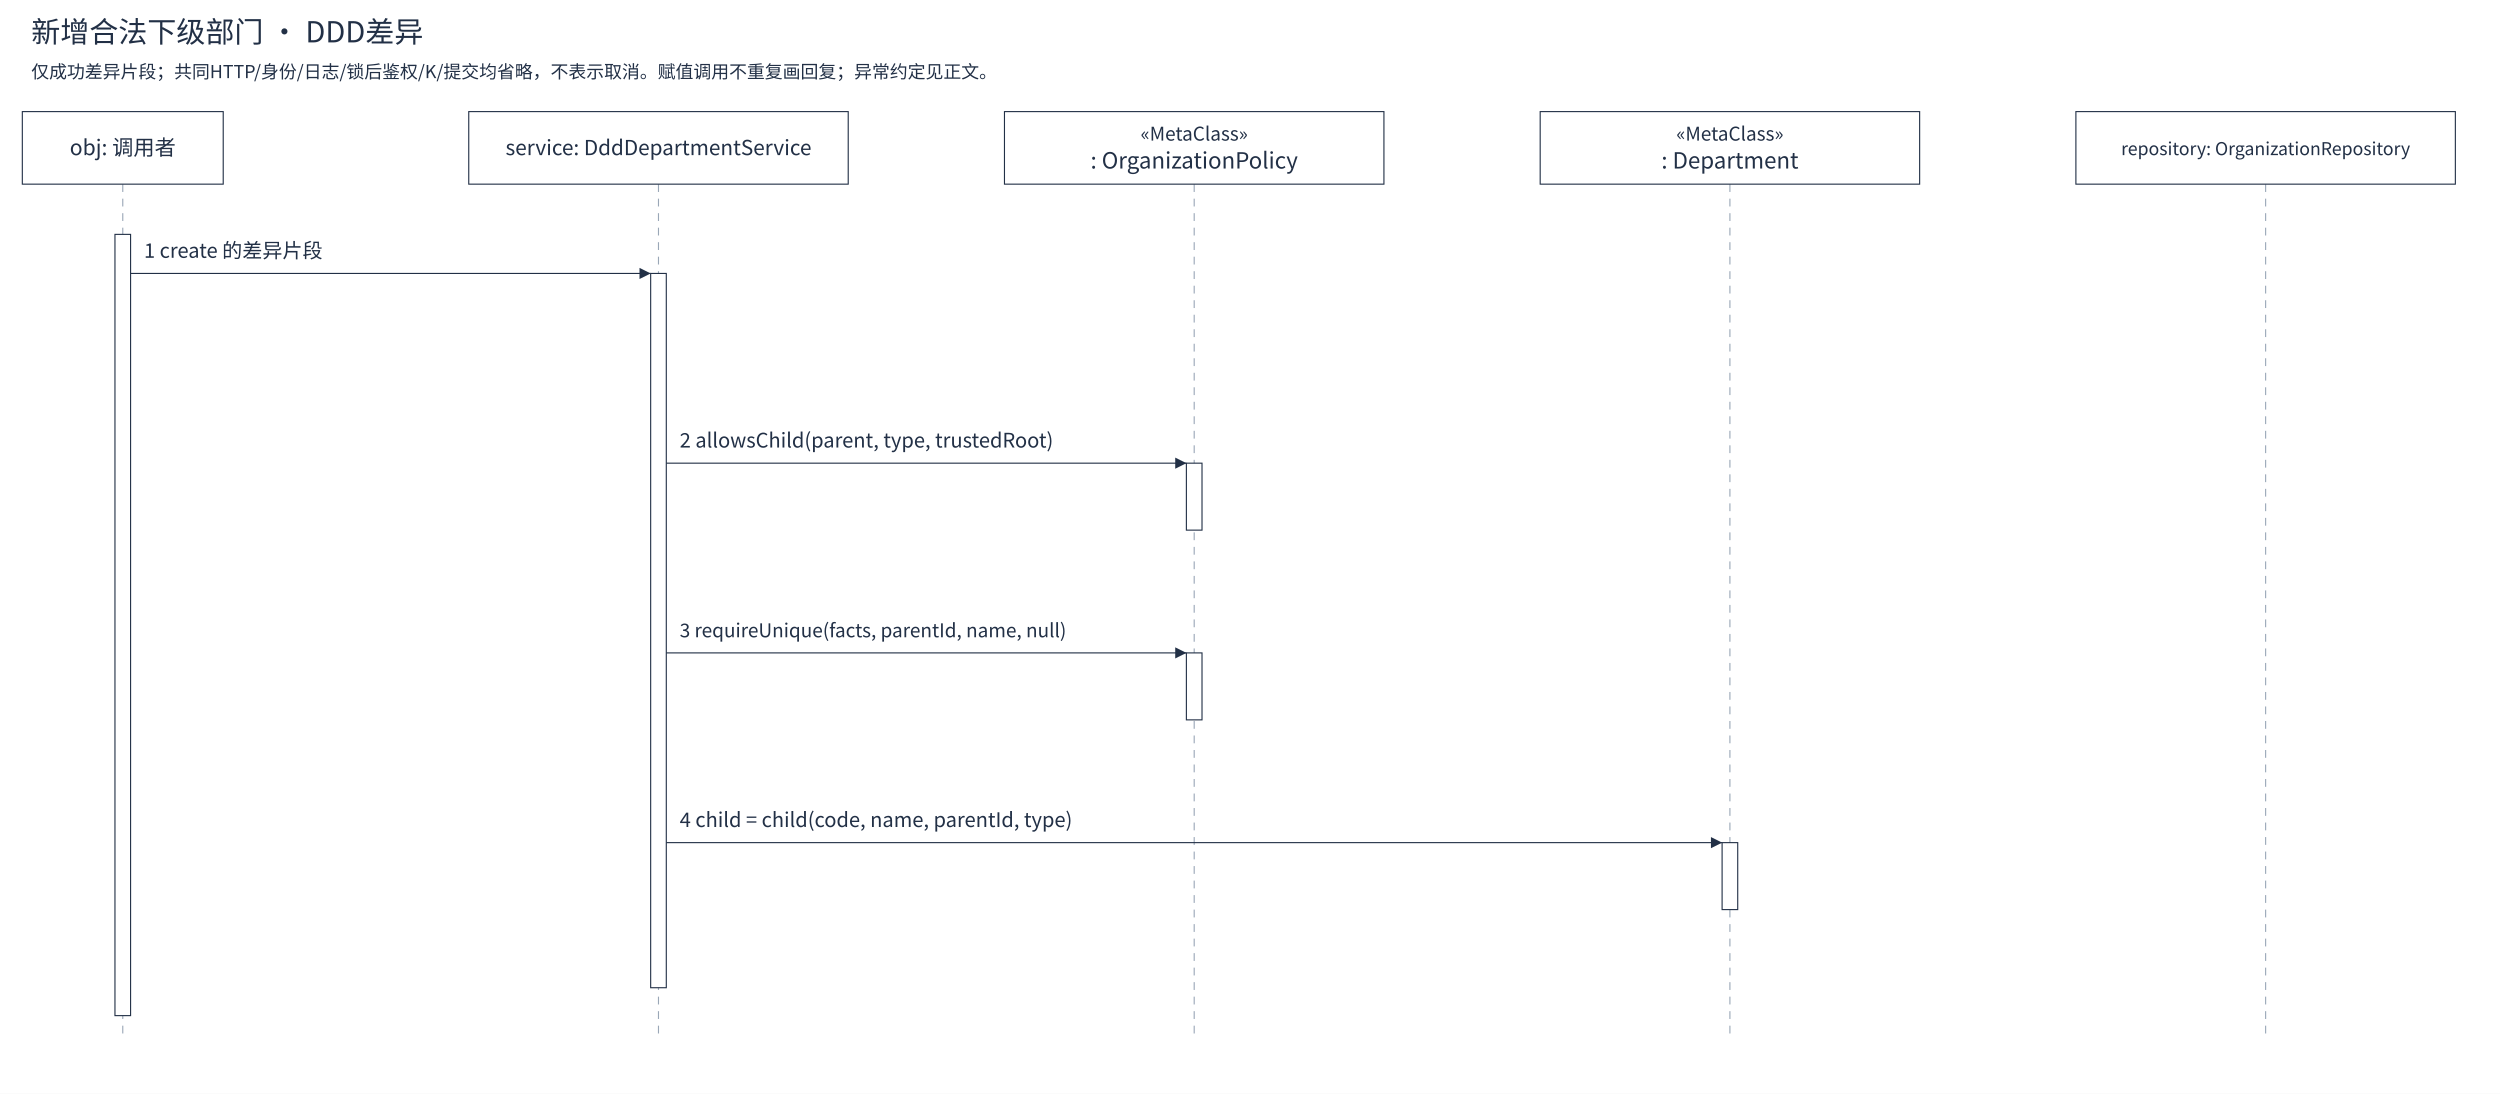
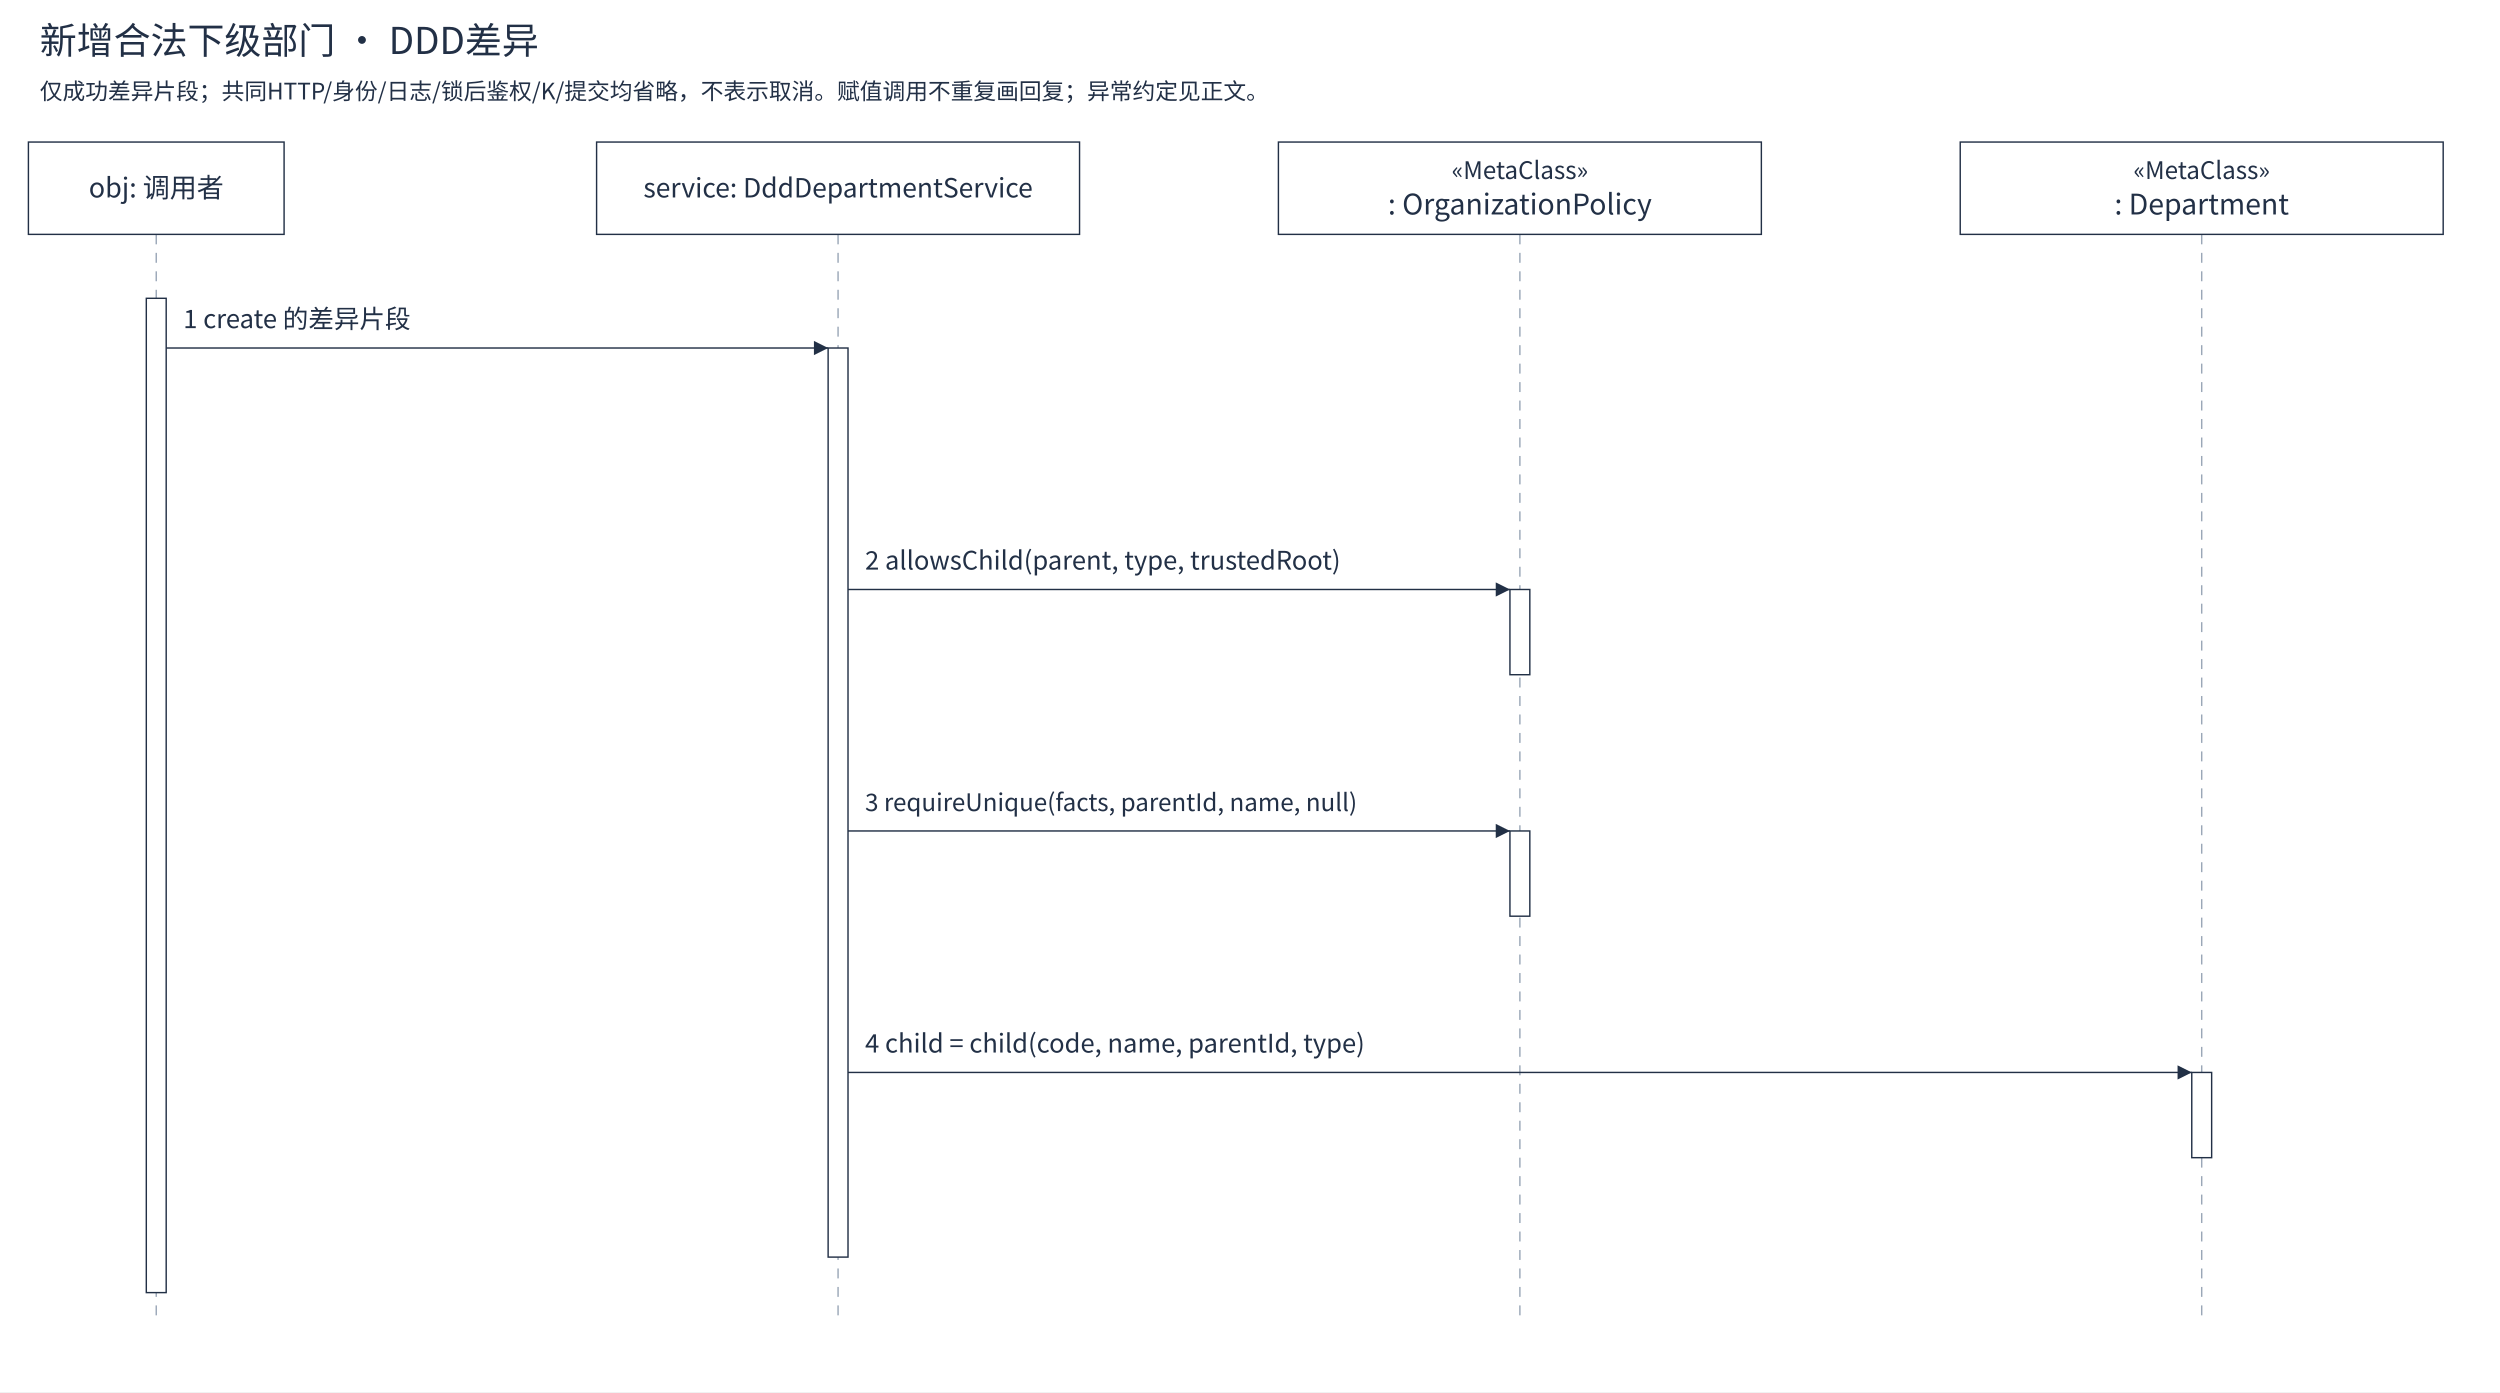
- <svg xmlns="http://www.w3.org/2000/svg" width="2240" height="980" viewBox="0 0 2240 980">
+ <svg xmlns="http://www.w3.org/2000/svg" width="1760" height="980" viewBox="0 0 1760 980">
  <defs>
    <marker id="open" markerWidth="12" markerHeight="12" refX="11" refY="6" orient="auto">
      <path d="M1,1 L11,6 L1,11" fill="none" stroke="#223046" stroke-width="1.5" />
    </marker>
    <marker id="triangle" markerWidth="14" markerHeight="14" refX="13" refY="7" orient="auto">
      <path d="M1,1 L13,7 L1,13 Z" fill="white" stroke="#245a93" stroke-width="1.4" />
    </marker>
    <marker id="filled" markerWidth="12" markerHeight="12" refX="11" refY="6" orient="auto">
      <path d="M1,1 L11,6 L1,11 Z" fill="#223046" />
    </marker>
  </defs>
  <rect width="100%" height="100%" fill="white" />
  <g font-family="Microsoft YaHei,Noto Sans CJK SC,Arial,sans-serif">
    <text x="28" y="38" font-size="26" text-anchor="start" fill="#223046">新增合法下级部门 · DDD差异</text>
    <text x="28" y="70" font-size="16" text-anchor="start" fill="#223046">仅成功差异片段；共同HTTP/身份/日志/锁后鉴权/K/提交均省略，不表示取消。赋值调用不重复画回复；异常约定见正文。</text>
    <path d="M110,165V930" stroke="#9aa7b7" stroke-dasharray="7 6" />
    <rect x="20" y="100" width="180" height="65" fill="white" stroke="#223046" />
    <text x="110" y="139" font-size="19" text-anchor="middle" fill="#223046">obj: 调用者</text>
    <path d="M590,165V930" stroke="#9aa7b7" stroke-dasharray="7 6" />
    <rect x="420" y="100" width="340" height="65" fill="white" stroke="#223046" />
    <text x="590" y="139" font-size="18.586" text-anchor="middle" fill="#223046">service: DddDepartmentService</text>
    <path d="M1070,165V930" stroke="#9aa7b7" stroke-dasharray="7 6" />
    <rect x="900" y="100" width="340" height="65" fill="white" stroke="#223046" />
    <text x="1070" y="126" font-size="17" text-anchor="middle" fill="#223046">«MetaClass»</text>
    <text x="1070" y="151" font-size="20" text-anchor="middle" fill="#223046">: OrganizationPolicy</text>
    <path d="M1550,165V930" stroke="#9aa7b7" stroke-dasharray="7 6" />
    <rect x="1380" y="100" width="340" height="65" fill="white" stroke="#223046" />
    <text x="1550" y="126" font-size="17" text-anchor="middle" fill="#223046">«MetaClass»</text>
    <text x="1550" y="151" font-size="20" text-anchor="middle" fill="#223046">: Department</text>
-     <path d="M2030,165V930" stroke="#9aa7b7" stroke-dasharray="7 6" />
-     <rect x="1860" y="100" width="340" height="65" fill="white" stroke="#223046" />
-     <text x="2030" y="139" font-size="15.852" text-anchor="middle" fill="#223046">repository: OrganizationRepository</text>
    <rect x="103" y="210" width="14" height="700" fill="white" stroke="#223046" />
    <rect x="583" y="245" width="14" height="640" fill="white" stroke="#223046" />
    <rect x="1063" y="415" width="14" height="60" fill="white" stroke="#223046" />
    <rect x="1063" y="585" width="14" height="60" fill="white" stroke="#223046" />
    <rect x="1543" y="755" width="14" height="60" fill="white" stroke="#223046" />
    <path d="M117,245H583" stroke="#223046" marker-end="url(#filled)" />
    <text x="129" y="231" font-size="18" text-anchor="start" fill="#223046">1 create 的差异片段</text>
    <path d="M597,415H1063" stroke="#223046" marker-end="url(#filled)" />
    <text x="609" y="401" font-size="18" text-anchor="start" fill="#223046">2 allowsChild(parent, type, trustedRoot)</text>
    <path d="M597,585H1063" stroke="#223046" marker-end="url(#filled)" />
    <text x="609" y="571" font-size="17.026" text-anchor="start" fill="#223046">3 requireUnique(facts, parentId, name, null)</text>
    <path d="M597,755H1543" stroke="#223046" marker-end="url(#filled)" />
    <text x="609" y="741" font-size="18" text-anchor="start" fill="#223046">4 child = child(code, name, parentId, type)</text>
  </g>
</svg>
